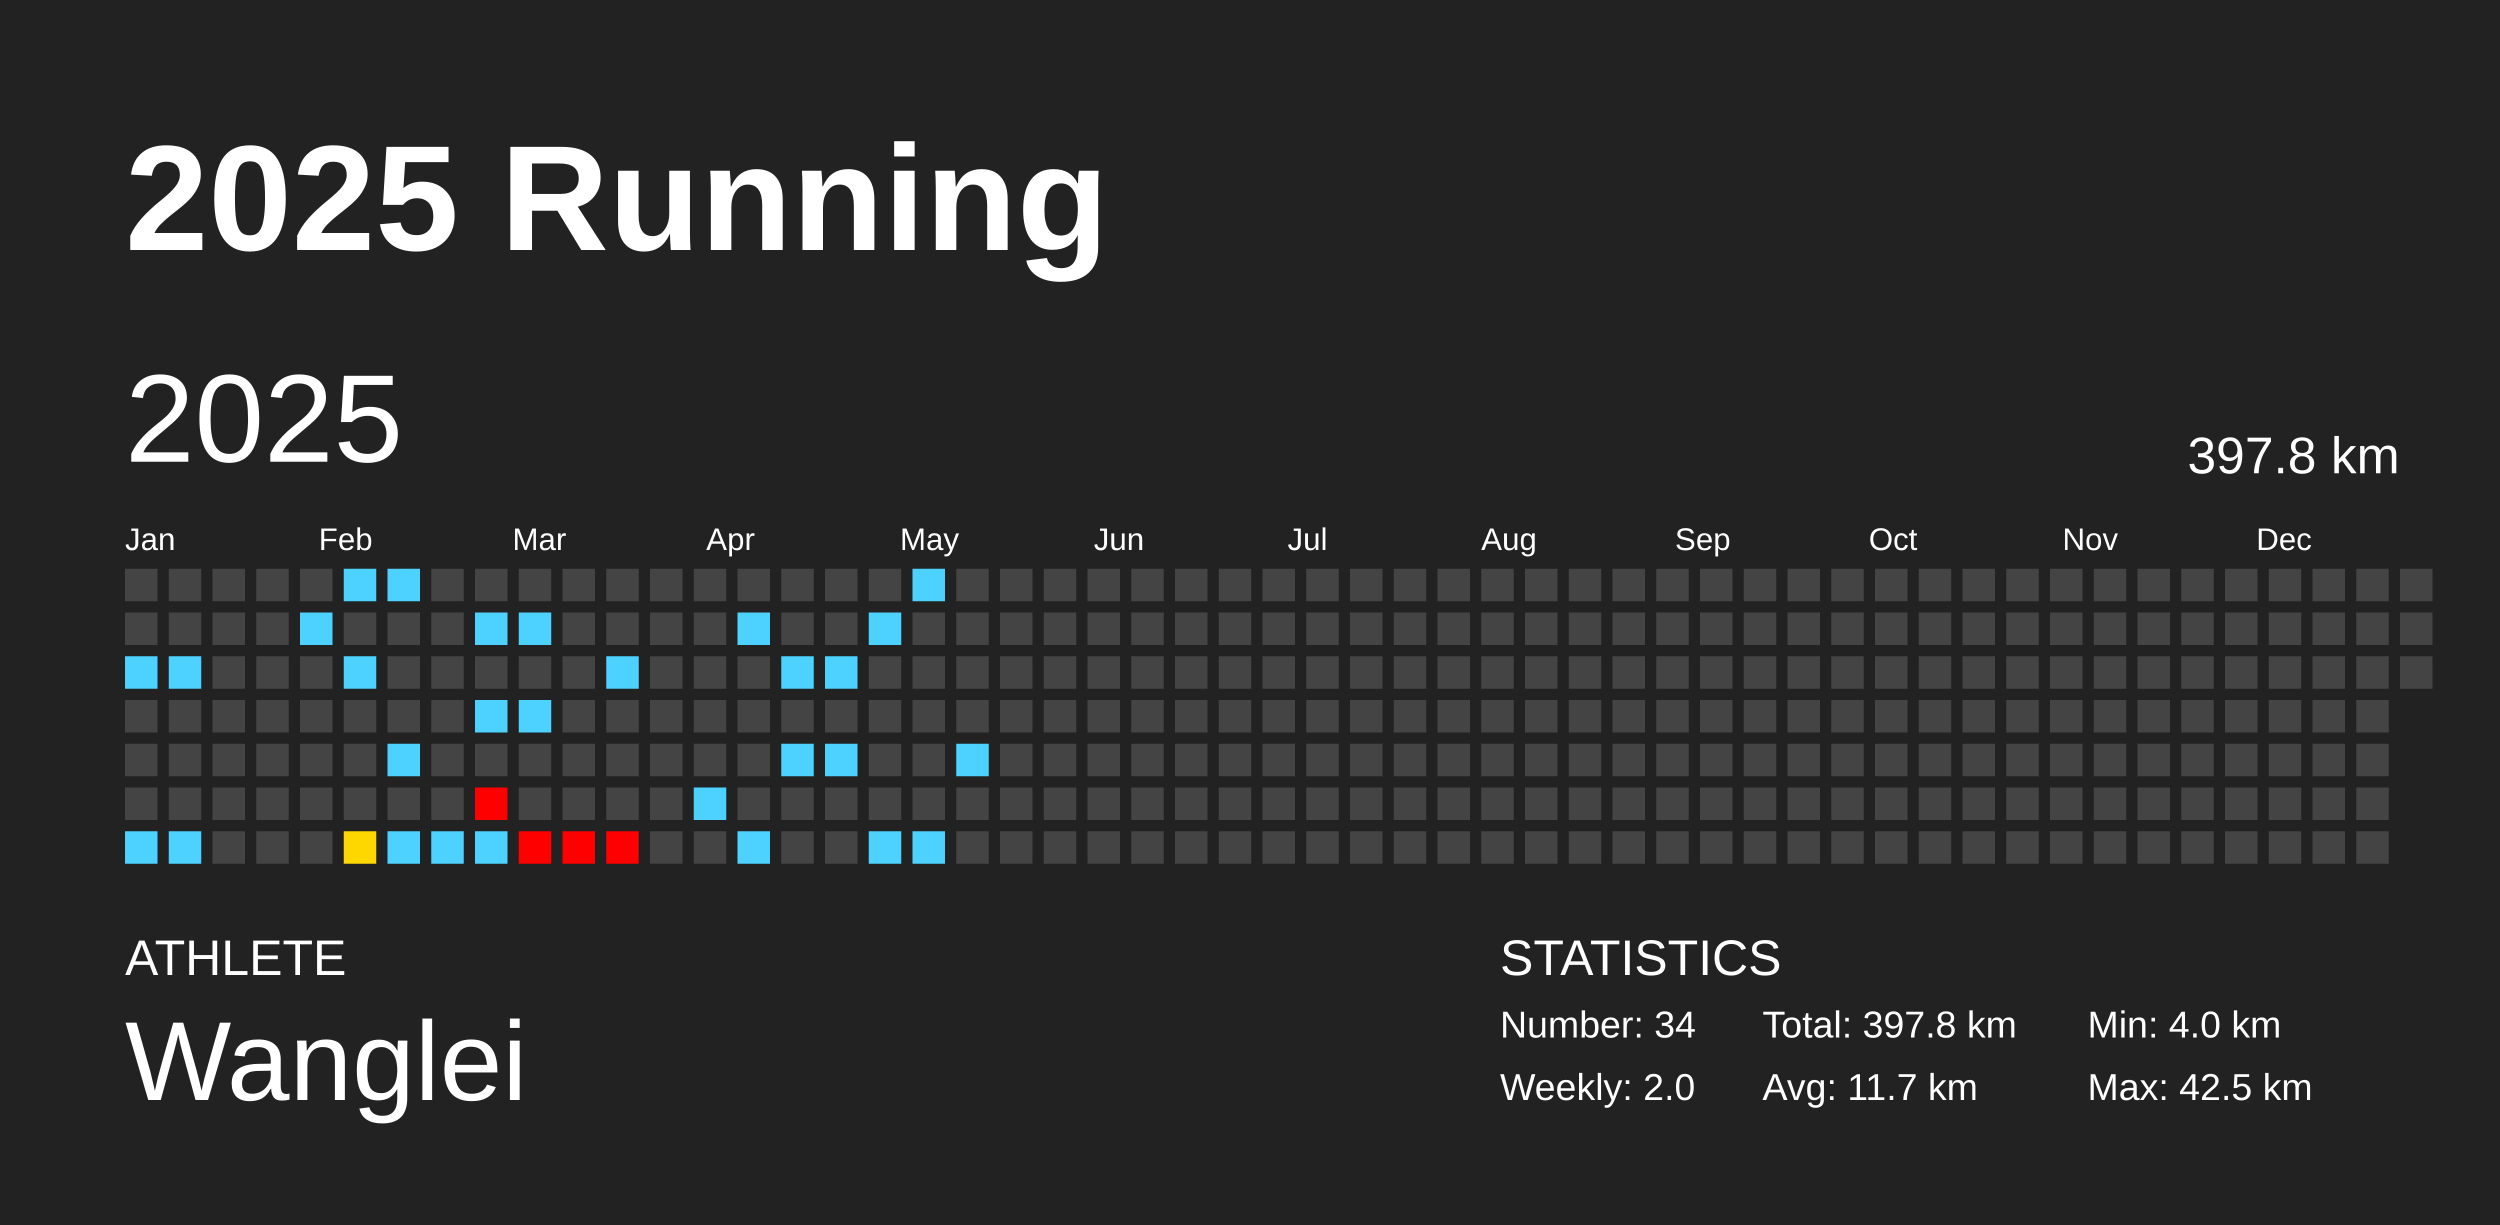
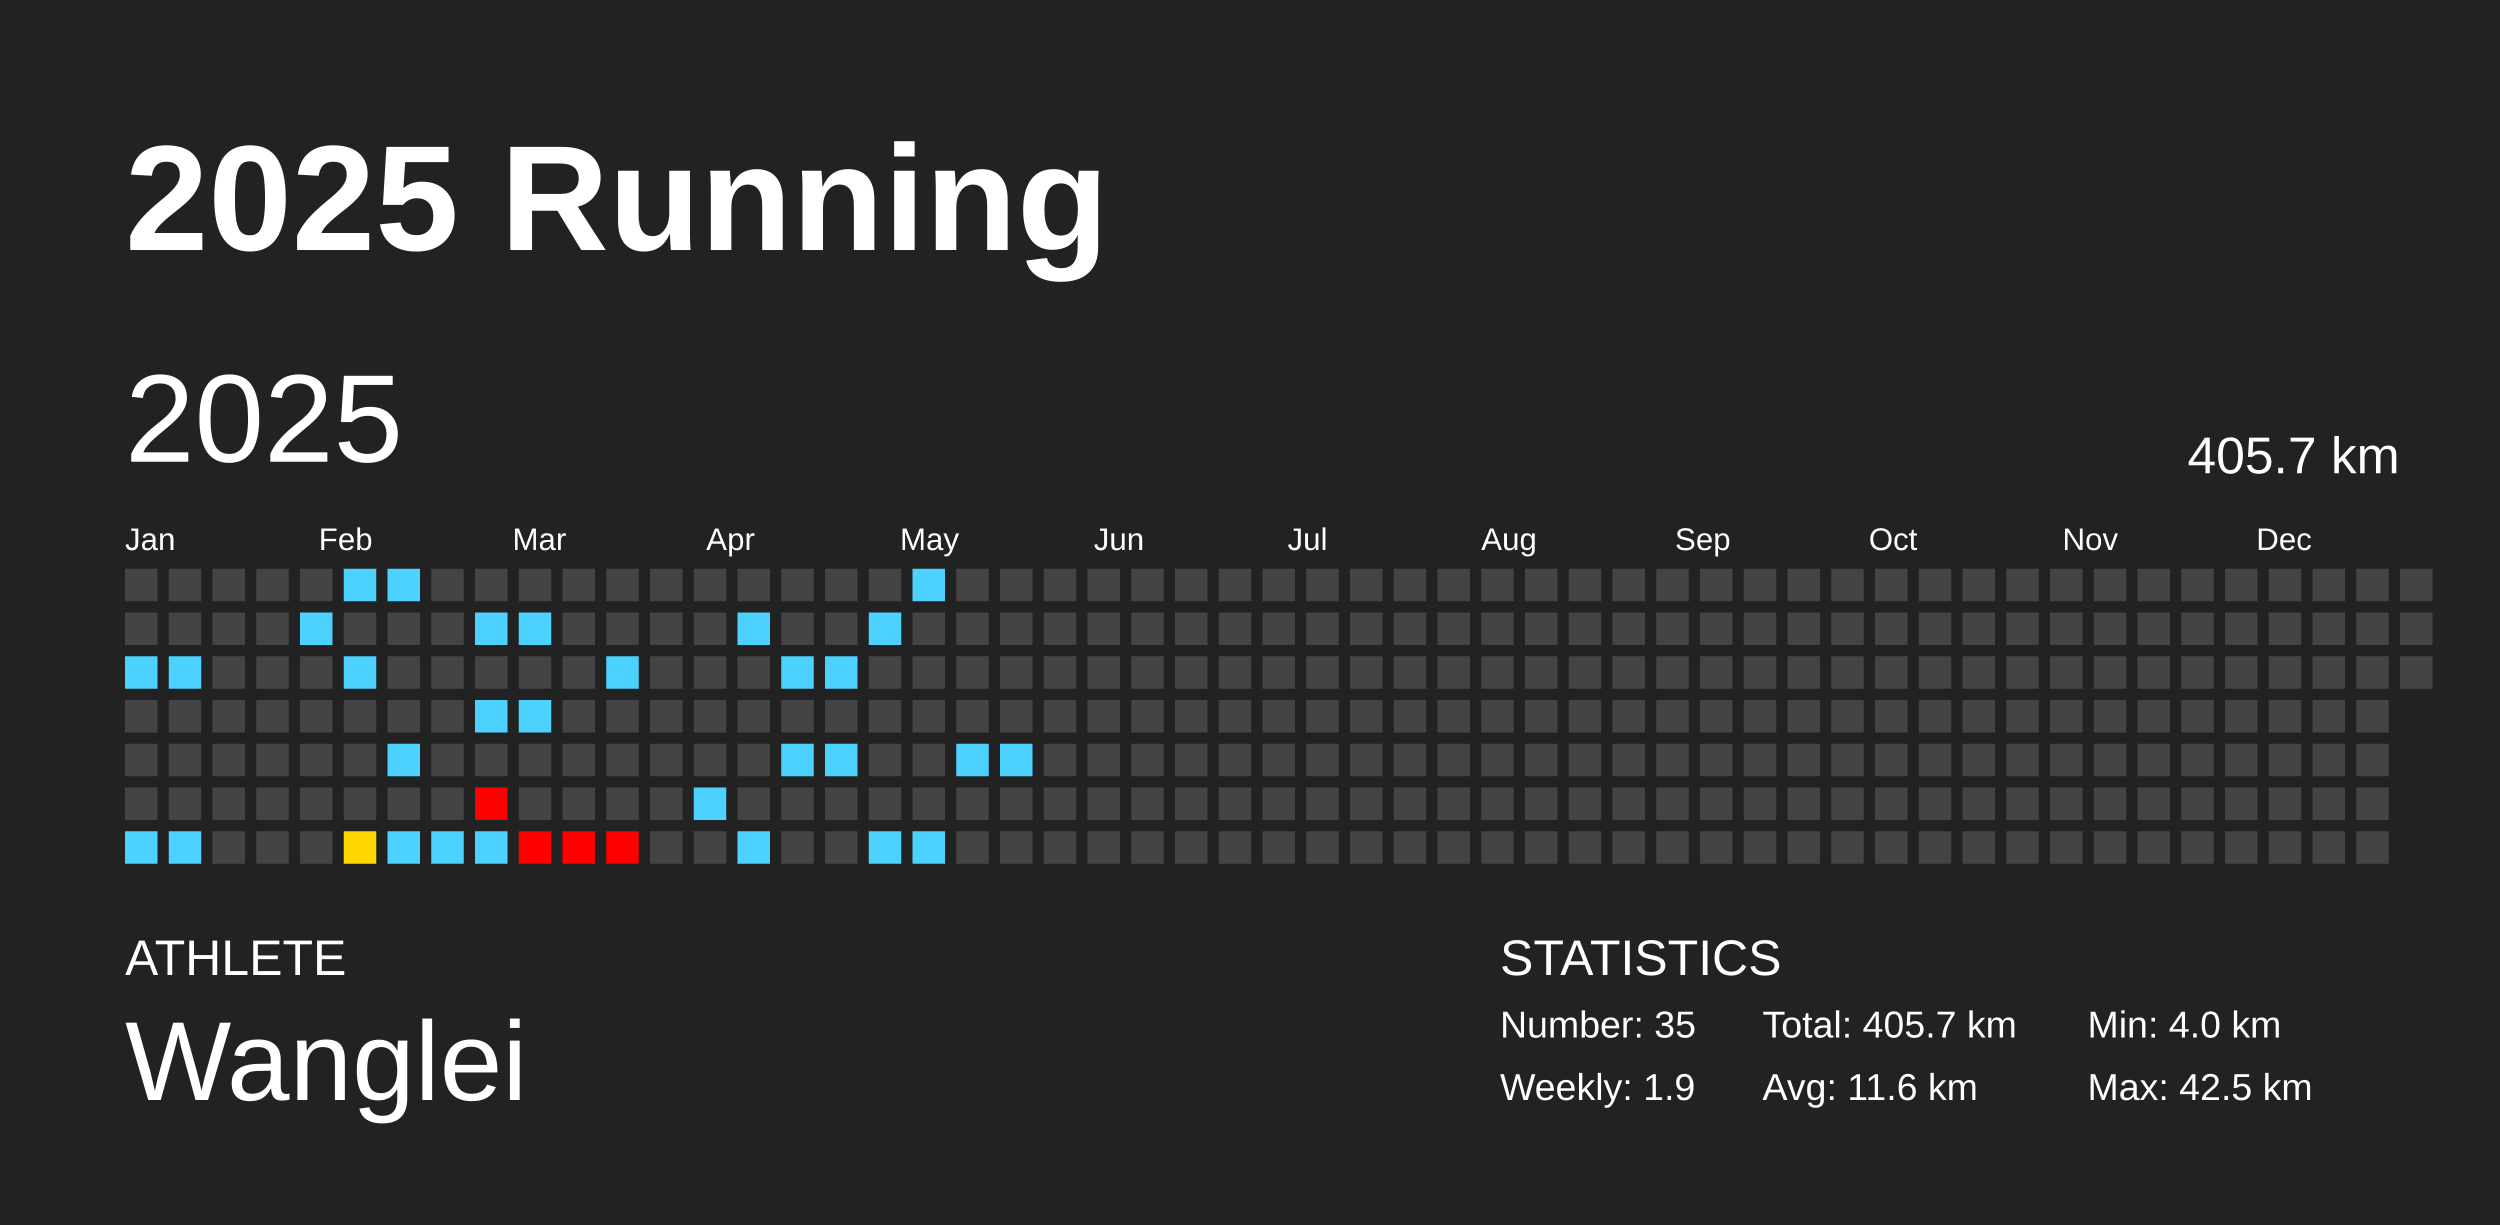
<svg xmlns="http://www.w3.org/2000/svg" baseProfile="full" height="98mm" version="1.1" viewBox="0,0,200,98" width="200mm">
  <defs />
  <rect fill="#222222" height="98" width="200" x="0" y="0" />
  <text fill="#FFFFFF" style="font-size:12px; font-family:Arial; font-weight:bold;" x="10" y="20">2025 Running</text>
  <text fill="#FFFFFF" style="font-size:4px; font-family:Arial" x="10" y="78">ATHLETE</text>
  <text fill="#FFFFFF" style="font-size:9px; font-family:Arial" x="10" y="88">Wanglei</text>
  <text fill="#FFFFFF" style="font-size:4px; font-family:Arial" x="120" y="78">STATISTICS</text>
-   <text fill="#FFFFFF" style="font-size:3px; font-family:Arial" x="120" y="83">Number: 34</text>
-   <text fill="#FFFFFF" style="font-size:3px; font-family:Arial" x="120" y="88">Weekly: 2.0</text>
-   <text fill="#FFFFFF" style="font-size:3px; font-family:Arial" x="141" y="83">Total: 397.8 km</text>
-   <text fill="#FFFFFF" style="font-size:3px; font-family:Arial" x="141" y="88">Avg: 11.7 km</text>
+   <text fill="#FFFFFF" style="font-size:3px; font-family:Arial" x="120" y="83">Number: 35</text>
+   <text fill="#FFFFFF" style="font-size:3px; font-family:Arial" x="120" y="88">Weekly: 1.9</text>
+   <text fill="#FFFFFF" style="font-size:3px; font-family:Arial" x="141" y="83">Total: 405.7 km</text>
+   <text fill="#FFFFFF" style="font-size:3px; font-family:Arial" x="141" y="88">Avg: 11.6 km</text>
  <text fill="#FFFFFF" style="font-size:3px; font-family:Arial" x="167" y="83">Min: 4.0 km</text>
  <text fill="#FFFFFF" style="font-size:3px; font-family:Arial" x="167" y="88">Max: 42.5 km</text>
  <text dominant-baseline="hanging" fill="#FFFFFF" style="font-size:10.0px; font-family:Arial;" x="10" y="30">2025</text>
-   <text dominant-baseline="hanging" fill="#FFFFFF" style="font-size:4.125px; font-family:Arial;" x="175" y="35">397.8 km</text>
+   <text dominant-baseline="hanging" fill="#FFFFFF" style="font-size:4.125px; font-family:Arial;" x="175" y="35">405.7 km</text>
  <text fill="#FFFFFF" style="font-size:2.5px; font-family:Arial" x="10.0" y="44">Jan</text>
  <text fill="#FFFFFF" style="font-size:2.5px; font-family:Arial" x="25.5" y="44">Feb</text>
  <text fill="#FFFFFF" style="font-size:2.5px; font-family:Arial" x="41.0" y="44">Mar</text>
  <text fill="#FFFFFF" style="font-size:2.5px; font-family:Arial" x="56.5" y="44">Apr</text>
  <text fill="#FFFFFF" style="font-size:2.5px; font-family:Arial" x="72.0" y="44">May</text>
  <text fill="#FFFFFF" style="font-size:2.5px; font-family:Arial" x="87.5" y="44">Jun</text>
  <text fill="#FFFFFF" style="font-size:2.5px; font-family:Arial" x="103.0" y="44">Jul</text>
  <text fill="#FFFFFF" style="font-size:2.5px; font-family:Arial" x="118.5" y="44">Aug</text>
  <text fill="#FFFFFF" style="font-size:2.5px; font-family:Arial" x="134.0" y="44">Sep</text>
  <text fill="#FFFFFF" style="font-size:2.5px; font-family:Arial" x="149.5" y="44">Oct</text>
  <text fill="#FFFFFF" style="font-size:2.5px; font-family:Arial" x="165.0" y="44">Nov</text>
  <text fill="#FFFFFF" style="font-size:2.5px; font-family:Arial" x="180.5" y="44">Dec</text>
  <rect fill="#444444" height="2.6" width="2.6" x="10.0" y="45.5" />
  <rect fill="#444444" height="2.6" width="2.6" x="10.0" y="49.0" />
  <rect fill="#4dd2ff" height="2.6" width="2.6" x="10.0" y="52.5" />
  <rect fill="#444444" height="2.6" width="2.6" x="10.0" y="56.0" />
  <rect fill="#444444" height="2.6" width="2.6" x="10.0" y="59.5" />
  <rect fill="#444444" height="2.6" width="2.6" x="10.0" y="63.0" />
  <rect fill="#4dd2ff" height="2.6" width="2.6" x="10.0" y="66.5" />
  <rect fill="#444444" height="2.6" width="2.6" x="13.5" y="45.5" />
  <rect fill="#444444" height="2.6" width="2.6" x="13.5" y="49.0" />
  <rect fill="#4dd2ff" height="2.6" width="2.6" x="13.5" y="52.5" />
  <rect fill="#444444" height="2.6" width="2.6" x="13.5" y="56.0" />
  <rect fill="#444444" height="2.6" width="2.6" x="13.5" y="59.5" />
  <rect fill="#444444" height="2.6" width="2.6" x="13.5" y="63.0" />
  <rect fill="#4dd2ff" height="2.6" width="2.6" x="13.5" y="66.5" />
  <rect fill="#444444" height="2.6" width="2.6" x="17.0" y="45.5" />
  <rect fill="#444444" height="2.6" width="2.6" x="17.0" y="49.0" />
  <rect fill="#444444" height="2.6" width="2.6" x="17.0" y="52.5" />
  <rect fill="#444444" height="2.6" width="2.6" x="17.0" y="56.0" />
  <rect fill="#444444" height="2.6" width="2.6" x="17.0" y="59.5" />
  <rect fill="#444444" height="2.6" width="2.6" x="17.0" y="63.0" />
  <rect fill="#444444" height="2.6" width="2.6" x="17.0" y="66.5" />
  <rect fill="#444444" height="2.6" width="2.6" x="20.5" y="45.5" />
  <rect fill="#444444" height="2.6" width="2.6" x="20.5" y="49.0" />
  <rect fill="#444444" height="2.6" width="2.6" x="20.5" y="52.5" />
  <rect fill="#444444" height="2.6" width="2.6" x="20.5" y="56.0" />
  <rect fill="#444444" height="2.6" width="2.6" x="20.5" y="59.5" />
  <rect fill="#444444" height="2.6" width="2.6" x="20.5" y="63.0" />
  <rect fill="#444444" height="2.6" width="2.6" x="20.5" y="66.5" />
  <rect fill="#444444" height="2.6" width="2.6" x="24.0" y="45.5" />
  <rect fill="#4dd2ff" height="2.6" width="2.6" x="24.0" y="49.0" />
  <rect fill="#444444" height="2.6" width="2.6" x="24.0" y="52.5" />
  <rect fill="#444444" height="2.6" width="2.6" x="24.0" y="56.0" />
  <rect fill="#444444" height="2.6" width="2.6" x="24.0" y="59.5" />
  <rect fill="#444444" height="2.6" width="2.6" x="24.0" y="63.0" />
  <rect fill="#444444" height="2.6" width="2.6" x="24.0" y="66.5" />
  <rect fill="#4dd2ff" height="2.6" width="2.6" x="27.5" y="45.5" />
  <rect fill="#444444" height="2.6" width="2.6" x="27.5" y="49.0" />
  <rect fill="#4dd2ff" height="2.6" width="2.6" x="27.5" y="52.5" />
  <rect fill="#444444" height="2.6" width="2.6" x="27.5" y="56.0" />
  <rect fill="#444444" height="2.6" width="2.6" x="27.5" y="59.5" />
  <rect fill="#444444" height="2.6" width="2.6" x="27.5" y="63.0" />
  <rect fill="#ffd700" height="2.6" width="2.6" x="27.5" y="66.5" />
  <rect fill="#4dd2ff" height="2.6" width="2.6" x="31.0" y="45.5" />
  <rect fill="#444444" height="2.6" width="2.6" x="31.0" y="49.0" />
  <rect fill="#444444" height="2.6" width="2.6" x="31.0" y="52.5" />
  <rect fill="#444444" height="2.6" width="2.6" x="31.0" y="56.0" />
  <rect fill="#4dd2ff" height="2.6" width="2.6" x="31.0" y="59.5" />
  <rect fill="#444444" height="2.6" width="2.6" x="31.0" y="63.0" />
  <rect fill="#4dd2ff" height="2.6" width="2.6" x="31.0" y="66.5" />
  <rect fill="#444444" height="2.6" width="2.6" x="34.5" y="45.5" />
  <rect fill="#444444" height="2.6" width="2.6" x="34.5" y="49.0" />
  <rect fill="#444444" height="2.6" width="2.6" x="34.5" y="52.5" />
  <rect fill="#444444" height="2.6" width="2.6" x="34.5" y="56.0" />
  <rect fill="#444444" height="2.6" width="2.6" x="34.5" y="59.5" />
  <rect fill="#444444" height="2.6" width="2.6" x="34.5" y="63.0" />
  <rect fill="#4dd2ff" height="2.6" width="2.6" x="34.5" y="66.5" />
  <rect fill="#444444" height="2.6" width="2.6" x="38.0" y="45.5" />
  <rect fill="#4dd2ff" height="2.6" width="2.6" x="38.0" y="49.0" />
  <rect fill="#444444" height="2.6" width="2.6" x="38.0" y="52.5" />
  <rect fill="#4dd2ff" height="2.6" width="2.6" x="38.0" y="56.0" />
  <rect fill="#444444" height="2.6" width="2.6" x="38.0" y="59.5" />
  <rect fill="red" height="2.6" width="2.6" x="38.0" y="63.0" />
  <rect fill="#4dd2ff" height="2.6" width="2.6" x="38.0" y="66.5" />
  <rect fill="#444444" height="2.6" width="2.6" x="41.5" y="45.5" />
  <rect fill="#4dd2ff" height="2.6" width="2.6" x="41.5" y="49.0" />
  <rect fill="#444444" height="2.6" width="2.6" x="41.5" y="52.5" />
  <rect fill="#4dd2ff" height="2.6" width="2.6" x="41.5" y="56.0" />
  <rect fill="#444444" height="2.6" width="2.6" x="41.5" y="59.5" />
  <rect fill="#444444" height="2.6" width="2.6" x="41.5" y="63.0" />
  <rect fill="red" height="2.6" width="2.6" x="41.5" y="66.5" />
  <rect fill="#444444" height="2.6" width="2.6" x="45.0" y="45.5" />
  <rect fill="#444444" height="2.6" width="2.6" x="45.0" y="49.0" />
  <rect fill="#444444" height="2.6" width="2.6" x="45.0" y="52.5" />
  <rect fill="#444444" height="2.6" width="2.6" x="45.0" y="56.0" />
  <rect fill="#444444" height="2.6" width="2.6" x="45.0" y="59.5" />
  <rect fill="#444444" height="2.6" width="2.6" x="45.0" y="63.0" />
  <rect fill="red" height="2.6" width="2.6" x="45.0" y="66.5" />
  <rect fill="#444444" height="2.6" width="2.6" x="48.5" y="45.5" />
  <rect fill="#444444" height="2.6" width="2.6" x="48.5" y="49.0" />
  <rect fill="#4dd2ff" height="2.6" width="2.6" x="48.5" y="52.5" />
  <rect fill="#444444" height="2.6" width="2.6" x="48.5" y="56.0" />
  <rect fill="#444444" height="2.6" width="2.6" x="48.5" y="59.5" />
  <rect fill="#444444" height="2.6" width="2.6" x="48.5" y="63.0" />
  <rect fill="red" height="2.6" width="2.6" x="48.5" y="66.5" />
  <rect fill="#444444" height="2.6" width="2.6" x="52.0" y="45.5" />
  <rect fill="#444444" height="2.6" width="2.6" x="52.0" y="49.0" />
  <rect fill="#444444" height="2.6" width="2.6" x="52.0" y="52.5" />
  <rect fill="#444444" height="2.6" width="2.6" x="52.0" y="56.0" />
  <rect fill="#444444" height="2.6" width="2.6" x="52.0" y="59.5" />
  <rect fill="#444444" height="2.6" width="2.6" x="52.0" y="63.0" />
  <rect fill="#444444" height="2.6" width="2.6" x="52.0" y="66.5" />
  <rect fill="#444444" height="2.6" width="2.6" x="55.5" y="45.5" />
  <rect fill="#444444" height="2.6" width="2.6" x="55.5" y="49.0" />
  <rect fill="#444444" height="2.6" width="2.6" x="55.5" y="52.5" />
  <rect fill="#444444" height="2.6" width="2.6" x="55.5" y="56.0" />
  <rect fill="#444444" height="2.6" width="2.6" x="55.5" y="59.5" />
  <rect fill="#4dd2ff" height="2.6" width="2.6" x="55.5" y="63.0" />
  <rect fill="#444444" height="2.6" width="2.6" x="55.5" y="66.5" />
  <rect fill="#444444" height="2.6" width="2.6" x="59.0" y="45.5" />
  <rect fill="#4dd2ff" height="2.6" width="2.6" x="59.0" y="49.0" />
  <rect fill="#444444" height="2.6" width="2.6" x="59.0" y="52.5" />
  <rect fill="#444444" height="2.6" width="2.6" x="59.0" y="56.0" />
  <rect fill="#444444" height="2.6" width="2.6" x="59.0" y="59.5" />
  <rect fill="#444444" height="2.6" width="2.6" x="59.0" y="63.0" />
  <rect fill="#4dd2ff" height="2.6" width="2.6" x="59.0" y="66.5" />
  <rect fill="#444444" height="2.6" width="2.6" x="62.5" y="45.5" />
  <rect fill="#444444" height="2.6" width="2.6" x="62.5" y="49.0" />
  <rect fill="#4dd2ff" height="2.6" width="2.6" x="62.5" y="52.5" />
  <rect fill="#444444" height="2.6" width="2.6" x="62.5" y="56.0" />
  <rect fill="#4dd2ff" height="2.6" width="2.6" x="62.5" y="59.5" />
  <rect fill="#444444" height="2.6" width="2.6" x="62.5" y="63.0" />
  <rect fill="#444444" height="2.6" width="2.6" x="62.5" y="66.5" />
  <rect fill="#444444" height="2.6" width="2.6" x="66.0" y="45.5" />
  <rect fill="#444444" height="2.6" width="2.6" x="66.0" y="49.0" />
  <rect fill="#4dd2ff" height="2.6" width="2.6" x="66.0" y="52.5" />
  <rect fill="#444444" height="2.6" width="2.6" x="66.0" y="56.0" />
  <rect fill="#4dd2ff" height="2.6" width="2.6" x="66.0" y="59.5" />
  <rect fill="#444444" height="2.6" width="2.6" x="66.0" y="63.0" />
  <rect fill="#444444" height="2.6" width="2.6" x="66.0" y="66.5" />
  <rect fill="#444444" height="2.6" width="2.6" x="69.5" y="45.5" />
  <rect fill="#4dd2ff" height="2.6" width="2.6" x="69.5" y="49.0" />
  <rect fill="#444444" height="2.6" width="2.6" x="69.5" y="52.5" />
  <rect fill="#444444" height="2.6" width="2.6" x="69.5" y="56.0" />
  <rect fill="#444444" height="2.6" width="2.6" x="69.5" y="59.5" />
  <rect fill="#444444" height="2.6" width="2.6" x="69.5" y="63.0" />
  <rect fill="#4dd2ff" height="2.6" width="2.6" x="69.5" y="66.5" />
  <rect fill="#4dd2ff" height="2.6" width="2.6" x="73.0" y="45.5" />
  <rect fill="#444444" height="2.6" width="2.6" x="73.0" y="49.0" />
  <rect fill="#444444" height="2.6" width="2.6" x="73.0" y="52.5" />
  <rect fill="#444444" height="2.6" width="2.6" x="73.0" y="56.0" />
  <rect fill="#444444" height="2.6" width="2.6" x="73.0" y="59.5" />
  <rect fill="#444444" height="2.6" width="2.6" x="73.0" y="63.0" />
  <rect fill="#4dd2ff" height="2.6" width="2.6" x="73.0" y="66.5" />
  <rect fill="#444444" height="2.6" width="2.6" x="76.5" y="45.5" />
  <rect fill="#444444" height="2.6" width="2.6" x="76.5" y="49.0" />
  <rect fill="#444444" height="2.6" width="2.6" x="76.5" y="52.5" />
  <rect fill="#444444" height="2.6" width="2.6" x="76.5" y="56.0" />
  <rect fill="#4dd2ff" height="2.6" width="2.6" x="76.5" y="59.5" />
  <rect fill="#444444" height="2.6" width="2.6" x="76.5" y="63.0" />
  <rect fill="#444444" height="2.6" width="2.6" x="76.5" y="66.5" />
  <rect fill="#444444" height="2.6" width="2.6" x="80.0" y="45.5" />
  <rect fill="#444444" height="2.6" width="2.6" x="80.0" y="49.0" />
  <rect fill="#444444" height="2.6" width="2.6" x="80.0" y="52.5" />
  <rect fill="#444444" height="2.6" width="2.6" x="80.0" y="56.0" />
-   <rect fill="#444444" height="2.6" width="2.6" x="80.0" y="59.5" />
+   <rect fill="#4dd2ff" height="2.6" width="2.6" x="80.0" y="59.5" />
  <rect fill="#444444" height="2.6" width="2.6" x="80.0" y="63.0" />
  <rect fill="#444444" height="2.6" width="2.6" x="80.0" y="66.5" />
  <rect fill="#444444" height="2.6" width="2.6" x="83.5" y="45.5" />
  <rect fill="#444444" height="2.6" width="2.6" x="83.5" y="49.0" />
  <rect fill="#444444" height="2.6" width="2.6" x="83.5" y="52.5" />
  <rect fill="#444444" height="2.6" width="2.6" x="83.5" y="56.0" />
  <rect fill="#444444" height="2.6" width="2.6" x="83.5" y="59.5" />
  <rect fill="#444444" height="2.6" width="2.6" x="83.5" y="63.0" />
  <rect fill="#444444" height="2.6" width="2.6" x="83.5" y="66.5" />
  <rect fill="#444444" height="2.6" width="2.6" x="87.0" y="45.5" />
  <rect fill="#444444" height="2.6" width="2.6" x="87.0" y="49.0" />
  <rect fill="#444444" height="2.6" width="2.6" x="87.0" y="52.5" />
  <rect fill="#444444" height="2.6" width="2.6" x="87.0" y="56.0" />
  <rect fill="#444444" height="2.6" width="2.6" x="87.0" y="59.5" />
  <rect fill="#444444" height="2.6" width="2.6" x="87.0" y="63.0" />
  <rect fill="#444444" height="2.6" width="2.6" x="87.0" y="66.5" />
  <rect fill="#444444" height="2.6" width="2.6" x="90.5" y="45.5" />
  <rect fill="#444444" height="2.6" width="2.6" x="90.5" y="49.0" />
  <rect fill="#444444" height="2.6" width="2.6" x="90.5" y="52.5" />
  <rect fill="#444444" height="2.6" width="2.6" x="90.5" y="56.0" />
  <rect fill="#444444" height="2.6" width="2.6" x="90.5" y="59.5" />
  <rect fill="#444444" height="2.6" width="2.6" x="90.5" y="63.0" />
  <rect fill="#444444" height="2.6" width="2.6" x="90.5" y="66.5" />
  <rect fill="#444444" height="2.6" width="2.6" x="94.0" y="45.5" />
  <rect fill="#444444" height="2.6" width="2.6" x="94.0" y="49.0" />
  <rect fill="#444444" height="2.6" width="2.6" x="94.0" y="52.5" />
  <rect fill="#444444" height="2.6" width="2.6" x="94.0" y="56.0" />
  <rect fill="#444444" height="2.6" width="2.6" x="94.0" y="59.5" />
  <rect fill="#444444" height="2.6" width="2.6" x="94.0" y="63.0" />
  <rect fill="#444444" height="2.6" width="2.6" x="94.0" y="66.5" />
  <rect fill="#444444" height="2.6" width="2.6" x="97.5" y="45.5" />
  <rect fill="#444444" height="2.6" width="2.6" x="97.5" y="49.0" />
  <rect fill="#444444" height="2.6" width="2.6" x="97.5" y="52.5" />
  <rect fill="#444444" height="2.6" width="2.6" x="97.5" y="56.0" />
  <rect fill="#444444" height="2.6" width="2.6" x="97.5" y="59.5" />
  <rect fill="#444444" height="2.6" width="2.6" x="97.5" y="63.0" />
  <rect fill="#444444" height="2.6" width="2.6" x="97.5" y="66.5" />
  <rect fill="#444444" height="2.6" width="2.6" x="101.0" y="45.5" />
  <rect fill="#444444" height="2.6" width="2.6" x="101.0" y="49.0" />
  <rect fill="#444444" height="2.6" width="2.6" x="101.0" y="52.5" />
  <rect fill="#444444" height="2.6" width="2.6" x="101.0" y="56.0" />
  <rect fill="#444444" height="2.6" width="2.6" x="101.0" y="59.5" />
  <rect fill="#444444" height="2.6" width="2.6" x="101.0" y="63.0" />
  <rect fill="#444444" height="2.6" width="2.6" x="101.0" y="66.5" />
  <rect fill="#444444" height="2.6" width="2.6" x="104.5" y="45.5" />
  <rect fill="#444444" height="2.6" width="2.6" x="104.5" y="49.0" />
  <rect fill="#444444" height="2.6" width="2.6" x="104.5" y="52.5" />
  <rect fill="#444444" height="2.6" width="2.6" x="104.5" y="56.0" />
  <rect fill="#444444" height="2.6" width="2.6" x="104.5" y="59.5" />
  <rect fill="#444444" height="2.6" width="2.6" x="104.5" y="63.0" />
  <rect fill="#444444" height="2.6" width="2.6" x="104.5" y="66.5" />
  <rect fill="#444444" height="2.6" width="2.6" x="108.0" y="45.5" />
  <rect fill="#444444" height="2.6" width="2.6" x="108.0" y="49.0" />
  <rect fill="#444444" height="2.6" width="2.6" x="108.0" y="52.5" />
  <rect fill="#444444" height="2.6" width="2.6" x="108.0" y="56.0" />
  <rect fill="#444444" height="2.6" width="2.6" x="108.0" y="59.5" />
  <rect fill="#444444" height="2.6" width="2.6" x="108.0" y="63.0" />
  <rect fill="#444444" height="2.6" width="2.6" x="108.0" y="66.5" />
  <rect fill="#444444" height="2.6" width="2.6" x="111.5" y="45.5" />
  <rect fill="#444444" height="2.6" width="2.6" x="111.5" y="49.0" />
  <rect fill="#444444" height="2.6" width="2.6" x="111.5" y="52.5" />
  <rect fill="#444444" height="2.6" width="2.6" x="111.5" y="56.0" />
  <rect fill="#444444" height="2.6" width="2.6" x="111.5" y="59.5" />
  <rect fill="#444444" height="2.6" width="2.6" x="111.5" y="63.0" />
  <rect fill="#444444" height="2.6" width="2.6" x="111.5" y="66.5" />
  <rect fill="#444444" height="2.6" width="2.6" x="115.0" y="45.5" />
  <rect fill="#444444" height="2.6" width="2.6" x="115.0" y="49.0" />
  <rect fill="#444444" height="2.6" width="2.6" x="115.0" y="52.5" />
  <rect fill="#444444" height="2.6" width="2.6" x="115.0" y="56.0" />
  <rect fill="#444444" height="2.6" width="2.6" x="115.0" y="59.5" />
  <rect fill="#444444" height="2.6" width="2.6" x="115.0" y="63.0" />
  <rect fill="#444444" height="2.6" width="2.6" x="115.0" y="66.5" />
  <rect fill="#444444" height="2.6" width="2.6" x="118.5" y="45.5" />
  <rect fill="#444444" height="2.6" width="2.6" x="118.5" y="49.0" />
  <rect fill="#444444" height="2.6" width="2.6" x="118.5" y="52.5" />
  <rect fill="#444444" height="2.6" width="2.6" x="118.5" y="56.0" />
  <rect fill="#444444" height="2.6" width="2.6" x="118.5" y="59.5" />
  <rect fill="#444444" height="2.6" width="2.6" x="118.5" y="63.0" />
  <rect fill="#444444" height="2.6" width="2.6" x="118.5" y="66.5" />
  <rect fill="#444444" height="2.6" width="2.6" x="122.0" y="45.5" />
  <rect fill="#444444" height="2.6" width="2.6" x="122.0" y="49.0" />
  <rect fill="#444444" height="2.6" width="2.6" x="122.0" y="52.5" />
  <rect fill="#444444" height="2.6" width="2.6" x="122.0" y="56.0" />
  <rect fill="#444444" height="2.6" width="2.6" x="122.0" y="59.5" />
  <rect fill="#444444" height="2.6" width="2.6" x="122.0" y="63.0" />
  <rect fill="#444444" height="2.6" width="2.6" x="122.0" y="66.5" />
  <rect fill="#444444" height="2.6" width="2.6" x="125.5" y="45.5" />
  <rect fill="#444444" height="2.6" width="2.6" x="125.5" y="49.0" />
  <rect fill="#444444" height="2.6" width="2.6" x="125.5" y="52.5" />
  <rect fill="#444444" height="2.6" width="2.6" x="125.5" y="56.0" />
  <rect fill="#444444" height="2.6" width="2.6" x="125.5" y="59.5" />
  <rect fill="#444444" height="2.6" width="2.6" x="125.5" y="63.0" />
  <rect fill="#444444" height="2.6" width="2.6" x="125.5" y="66.5" />
  <rect fill="#444444" height="2.6" width="2.6" x="129.0" y="45.5" />
  <rect fill="#444444" height="2.6" width="2.6" x="129.0" y="49.0" />
  <rect fill="#444444" height="2.6" width="2.6" x="129.0" y="52.5" />
  <rect fill="#444444" height="2.6" width="2.6" x="129.0" y="56.0" />
  <rect fill="#444444" height="2.6" width="2.6" x="129.0" y="59.5" />
  <rect fill="#444444" height="2.6" width="2.6" x="129.0" y="63.0" />
  <rect fill="#444444" height="2.6" width="2.6" x="129.0" y="66.5" />
  <rect fill="#444444" height="2.6" width="2.6" x="132.5" y="45.5" />
  <rect fill="#444444" height="2.6" width="2.6" x="132.5" y="49.0" />
  <rect fill="#444444" height="2.6" width="2.6" x="132.5" y="52.5" />
  <rect fill="#444444" height="2.6" width="2.6" x="132.5" y="56.0" />
  <rect fill="#444444" height="2.6" width="2.6" x="132.5" y="59.5" />
  <rect fill="#444444" height="2.6" width="2.6" x="132.5" y="63.0" />
  <rect fill="#444444" height="2.6" width="2.6" x="132.5" y="66.5" />
  <rect fill="#444444" height="2.6" width="2.6" x="136.0" y="45.5" />
  <rect fill="#444444" height="2.6" width="2.6" x="136.0" y="49.0" />
  <rect fill="#444444" height="2.6" width="2.6" x="136.0" y="52.5" />
  <rect fill="#444444" height="2.6" width="2.6" x="136.0" y="56.0" />
  <rect fill="#444444" height="2.6" width="2.6" x="136.0" y="59.5" />
  <rect fill="#444444" height="2.6" width="2.6" x="136.0" y="63.0" />
  <rect fill="#444444" height="2.6" width="2.6" x="136.0" y="66.5" />
  <rect fill="#444444" height="2.6" width="2.6" x="139.5" y="45.5" />
  <rect fill="#444444" height="2.6" width="2.6" x="139.5" y="49.0" />
  <rect fill="#444444" height="2.6" width="2.6" x="139.5" y="52.5" />
  <rect fill="#444444" height="2.6" width="2.6" x="139.5" y="56.0" />
  <rect fill="#444444" height="2.6" width="2.6" x="139.5" y="59.5" />
  <rect fill="#444444" height="2.6" width="2.6" x="139.5" y="63.0" />
  <rect fill="#444444" height="2.6" width="2.6" x="139.5" y="66.5" />
  <rect fill="#444444" height="2.6" width="2.6" x="143.0" y="45.5" />
  <rect fill="#444444" height="2.6" width="2.6" x="143.0" y="49.0" />
  <rect fill="#444444" height="2.6" width="2.6" x="143.0" y="52.5" />
  <rect fill="#444444" height="2.6" width="2.6" x="143.0" y="56.0" />
  <rect fill="#444444" height="2.6" width="2.6" x="143.0" y="59.5" />
  <rect fill="#444444" height="2.6" width="2.6" x="143.0" y="63.0" />
  <rect fill="#444444" height="2.6" width="2.6" x="143.0" y="66.5" />
  <rect fill="#444444" height="2.6" width="2.6" x="146.5" y="45.5" />
  <rect fill="#444444" height="2.6" width="2.6" x="146.5" y="49.0" />
  <rect fill="#444444" height="2.6" width="2.6" x="146.5" y="52.5" />
  <rect fill="#444444" height="2.6" width="2.6" x="146.5" y="56.0" />
  <rect fill="#444444" height="2.6" width="2.6" x="146.5" y="59.5" />
  <rect fill="#444444" height="2.6" width="2.6" x="146.5" y="63.0" />
  <rect fill="#444444" height="2.6" width="2.6" x="146.5" y="66.5" />
  <rect fill="#444444" height="2.6" width="2.6" x="150.0" y="45.5" />
  <rect fill="#444444" height="2.6" width="2.6" x="150.0" y="49.0" />
  <rect fill="#444444" height="2.6" width="2.6" x="150.0" y="52.5" />
  <rect fill="#444444" height="2.6" width="2.6" x="150.0" y="56.0" />
  <rect fill="#444444" height="2.6" width="2.6" x="150.0" y="59.5" />
  <rect fill="#444444" height="2.6" width="2.6" x="150.0" y="63.0" />
  <rect fill="#444444" height="2.6" width="2.6" x="150.0" y="66.5" />
  <rect fill="#444444" height="2.6" width="2.6" x="153.5" y="45.5" />
  <rect fill="#444444" height="2.6" width="2.6" x="153.5" y="49.0" />
  <rect fill="#444444" height="2.6" width="2.6" x="153.5" y="52.5" />
  <rect fill="#444444" height="2.6" width="2.6" x="153.5" y="56.0" />
  <rect fill="#444444" height="2.6" width="2.6" x="153.5" y="59.5" />
  <rect fill="#444444" height="2.6" width="2.6" x="153.5" y="63.0" />
  <rect fill="#444444" height="2.6" width="2.6" x="153.5" y="66.5" />
  <rect fill="#444444" height="2.6" width="2.6" x="157.0" y="45.5" />
  <rect fill="#444444" height="2.6" width="2.6" x="157.0" y="49.0" />
  <rect fill="#444444" height="2.6" width="2.6" x="157.0" y="52.5" />
  <rect fill="#444444" height="2.6" width="2.6" x="157.0" y="56.0" />
  <rect fill="#444444" height="2.6" width="2.6" x="157.0" y="59.5" />
  <rect fill="#444444" height="2.6" width="2.6" x="157.0" y="63.0" />
  <rect fill="#444444" height="2.6" width="2.6" x="157.0" y="66.5" />
  <rect fill="#444444" height="2.6" width="2.6" x="160.5" y="45.5" />
  <rect fill="#444444" height="2.6" width="2.6" x="160.5" y="49.0" />
  <rect fill="#444444" height="2.6" width="2.6" x="160.5" y="52.5" />
  <rect fill="#444444" height="2.6" width="2.6" x="160.5" y="56.0" />
  <rect fill="#444444" height="2.6" width="2.6" x="160.5" y="59.5" />
  <rect fill="#444444" height="2.6" width="2.6" x="160.5" y="63.0" />
  <rect fill="#444444" height="2.6" width="2.6" x="160.5" y="66.5" />
  <rect fill="#444444" height="2.6" width="2.6" x="164.0" y="45.5" />
  <rect fill="#444444" height="2.6" width="2.6" x="164.0" y="49.0" />
  <rect fill="#444444" height="2.6" width="2.6" x="164.0" y="52.5" />
  <rect fill="#444444" height="2.6" width="2.6" x="164.0" y="56.0" />
  <rect fill="#444444" height="2.6" width="2.6" x="164.0" y="59.5" />
  <rect fill="#444444" height="2.6" width="2.6" x="164.0" y="63.0" />
  <rect fill="#444444" height="2.6" width="2.6" x="164.0" y="66.5" />
  <rect fill="#444444" height="2.6" width="2.6" x="167.5" y="45.5" />
  <rect fill="#444444" height="2.6" width="2.6" x="167.5" y="49.0" />
  <rect fill="#444444" height="2.6" width="2.6" x="167.5" y="52.5" />
  <rect fill="#444444" height="2.6" width="2.6" x="167.5" y="56.0" />
  <rect fill="#444444" height="2.6" width="2.6" x="167.5" y="59.5" />
  <rect fill="#444444" height="2.6" width="2.6" x="167.5" y="63.0" />
  <rect fill="#444444" height="2.6" width="2.6" x="167.5" y="66.5" />
  <rect fill="#444444" height="2.6" width="2.6" x="171.0" y="45.5" />
  <rect fill="#444444" height="2.6" width="2.6" x="171.0" y="49.0" />
  <rect fill="#444444" height="2.6" width="2.6" x="171.0" y="52.5" />
  <rect fill="#444444" height="2.6" width="2.6" x="171.0" y="56.0" />
  <rect fill="#444444" height="2.6" width="2.6" x="171.0" y="59.5" />
  <rect fill="#444444" height="2.6" width="2.6" x="171.0" y="63.0" />
  <rect fill="#444444" height="2.6" width="2.6" x="171.0" y="66.5" />
  <rect fill="#444444" height="2.6" width="2.6" x="174.5" y="45.5" />
  <rect fill="#444444" height="2.6" width="2.6" x="174.5" y="49.0" />
  <rect fill="#444444" height="2.6" width="2.6" x="174.5" y="52.5" />
  <rect fill="#444444" height="2.6" width="2.6" x="174.5" y="56.0" />
  <rect fill="#444444" height="2.6" width="2.6" x="174.5" y="59.5" />
  <rect fill="#444444" height="2.6" width="2.6" x="174.5" y="63.0" />
  <rect fill="#444444" height="2.6" width="2.6" x="174.5" y="66.5" />
  <rect fill="#444444" height="2.6" width="2.6" x="178.0" y="45.5" />
  <rect fill="#444444" height="2.6" width="2.6" x="178.0" y="49.0" />
  <rect fill="#444444" height="2.6" width="2.6" x="178.0" y="52.5" />
  <rect fill="#444444" height="2.6" width="2.6" x="178.0" y="56.0" />
  <rect fill="#444444" height="2.6" width="2.6" x="178.0" y="59.5" />
  <rect fill="#444444" height="2.6" width="2.6" x="178.0" y="63.0" />
  <rect fill="#444444" height="2.6" width="2.6" x="178.0" y="66.5" />
  <rect fill="#444444" height="2.6" width="2.6" x="181.5" y="45.5" />
  <rect fill="#444444" height="2.6" width="2.6" x="181.5" y="49.0" />
  <rect fill="#444444" height="2.6" width="2.6" x="181.5" y="52.5" />
  <rect fill="#444444" height="2.6" width="2.6" x="181.5" y="56.0" />
  <rect fill="#444444" height="2.6" width="2.6" x="181.5" y="59.5" />
  <rect fill="#444444" height="2.6" width="2.6" x="181.5" y="63.0" />
  <rect fill="#444444" height="2.6" width="2.6" x="181.5" y="66.5" />
  <rect fill="#444444" height="2.6" width="2.6" x="185.0" y="45.5" />
  <rect fill="#444444" height="2.6" width="2.6" x="185.0" y="49.0" />
  <rect fill="#444444" height="2.6" width="2.6" x="185.0" y="52.5" />
  <rect fill="#444444" height="2.6" width="2.6" x="185.0" y="56.0" />
  <rect fill="#444444" height="2.6" width="2.6" x="185.0" y="59.5" />
  <rect fill="#444444" height="2.6" width="2.6" x="185.0" y="63.0" />
  <rect fill="#444444" height="2.6" width="2.6" x="185.0" y="66.5" />
  <rect fill="#444444" height="2.6" width="2.6" x="188.5" y="45.5" />
  <rect fill="#444444" height="2.6" width="2.6" x="188.5" y="49.0" />
  <rect fill="#444444" height="2.6" width="2.6" x="188.5" y="52.5" />
  <rect fill="#444444" height="2.6" width="2.6" x="188.5" y="56.0" />
  <rect fill="#444444" height="2.6" width="2.6" x="188.5" y="59.5" />
  <rect fill="#444444" height="2.6" width="2.6" x="188.5" y="63.0" />
  <rect fill="#444444" height="2.6" width="2.6" x="188.5" y="66.5" />
  <rect fill="#444444" height="2.6" width="2.6" x="192.0" y="45.5" />
  <rect fill="#444444" height="2.6" width="2.6" x="192.0" y="49.0" />
  <rect fill="#444444" height="2.6" width="2.6" x="192.0" y="52.5" />
</svg>
